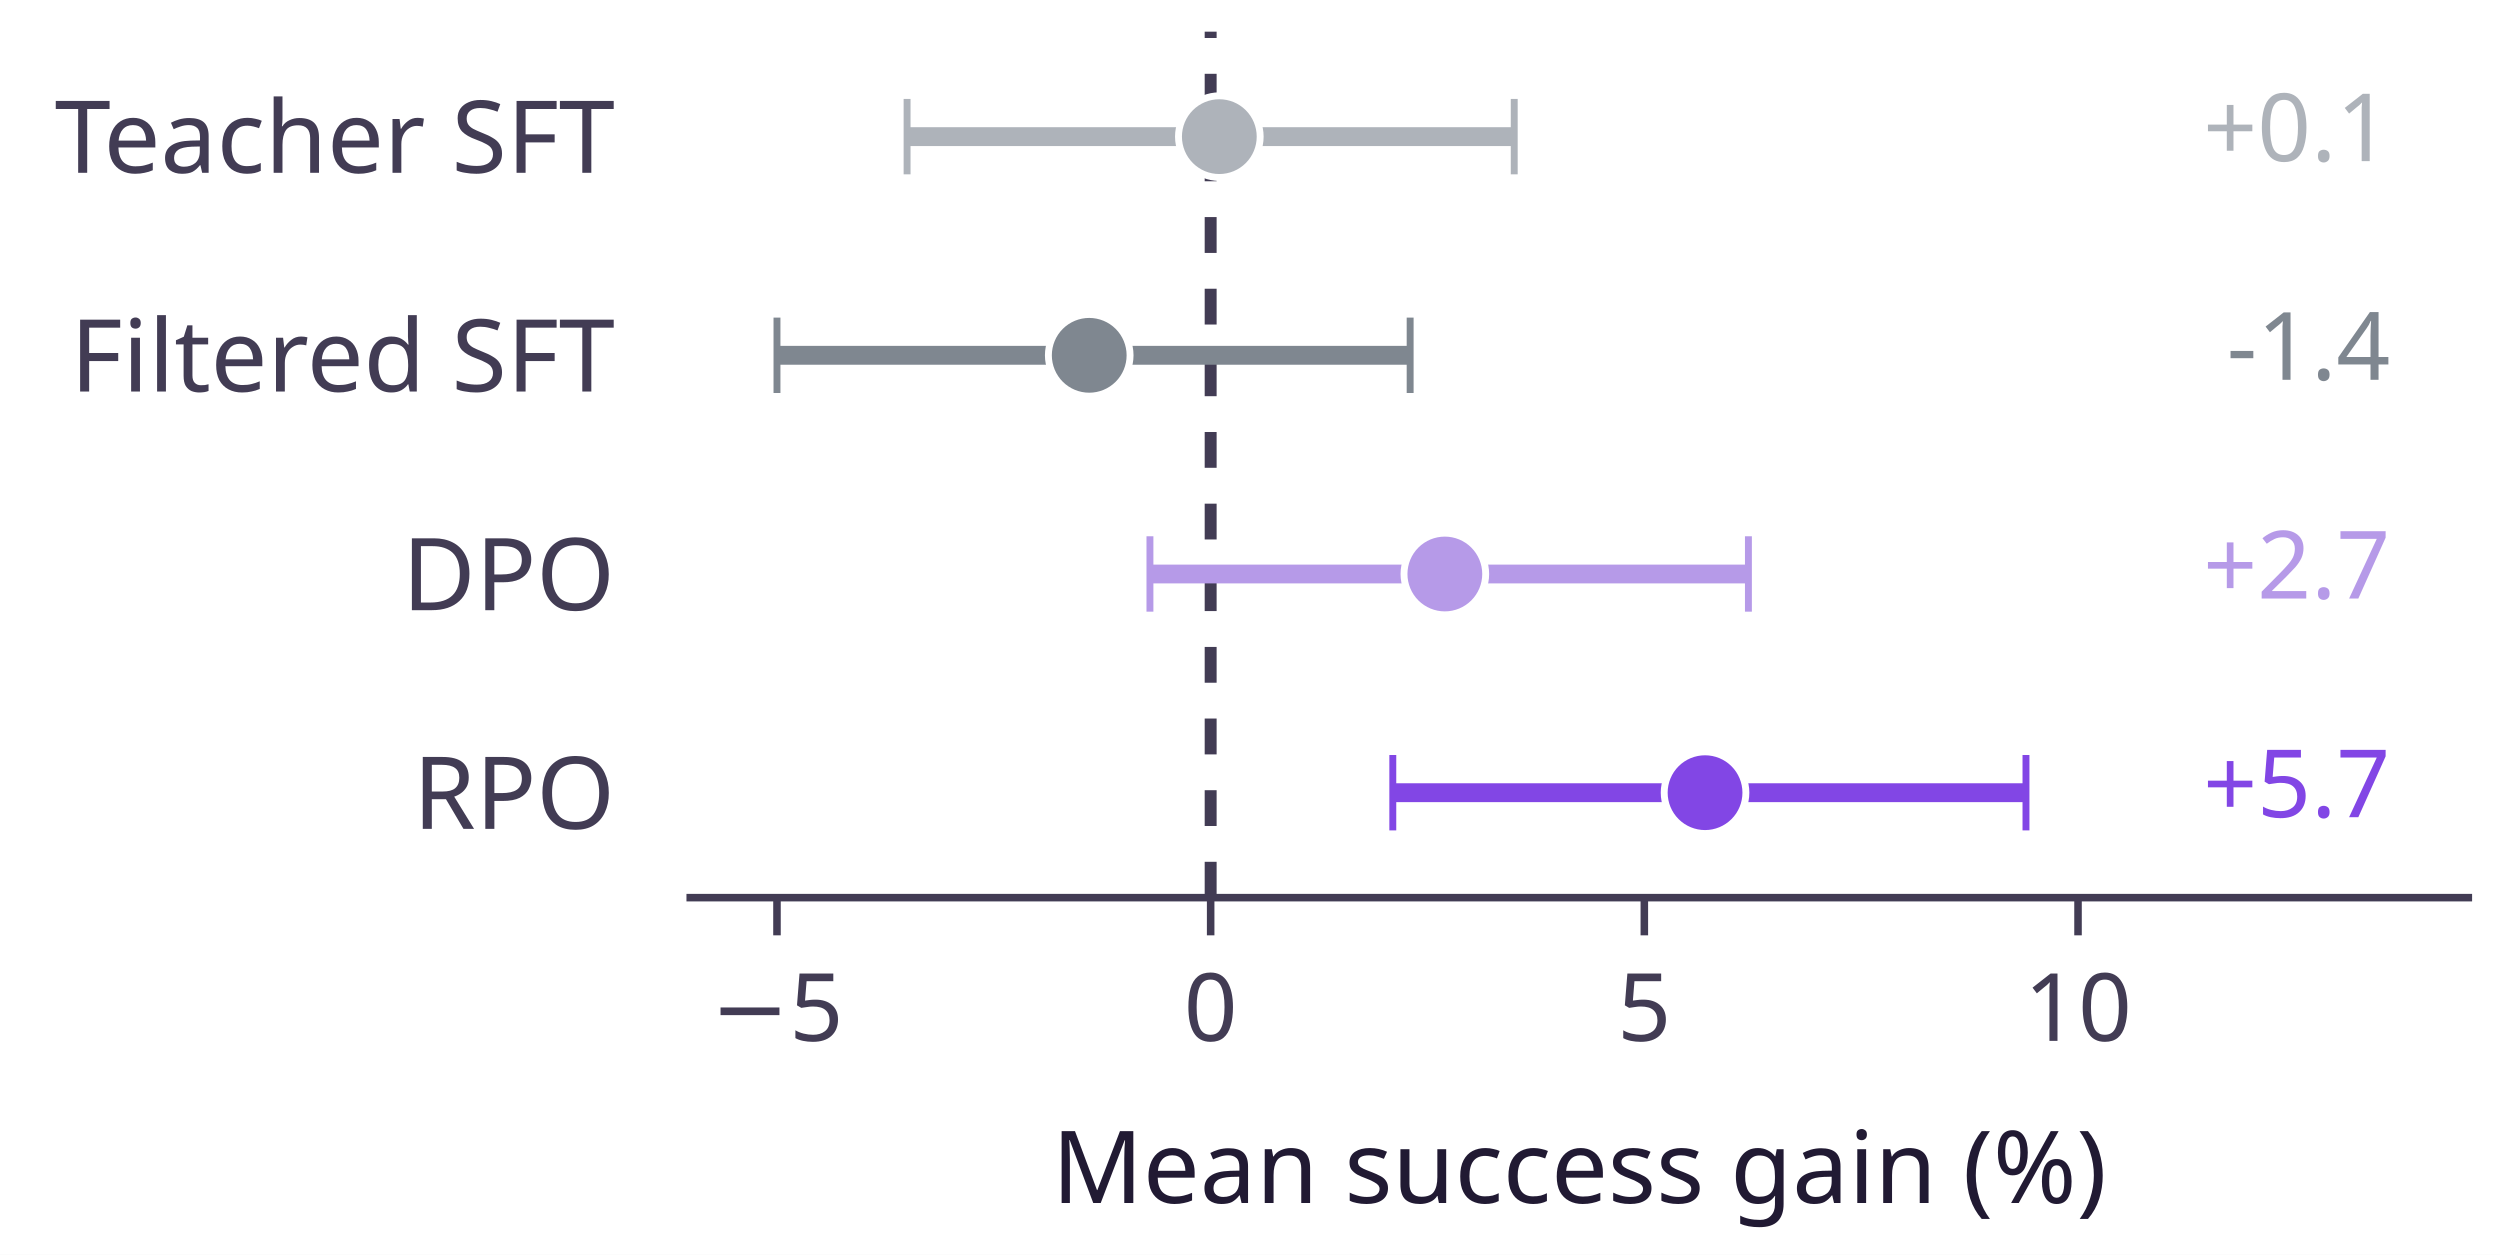
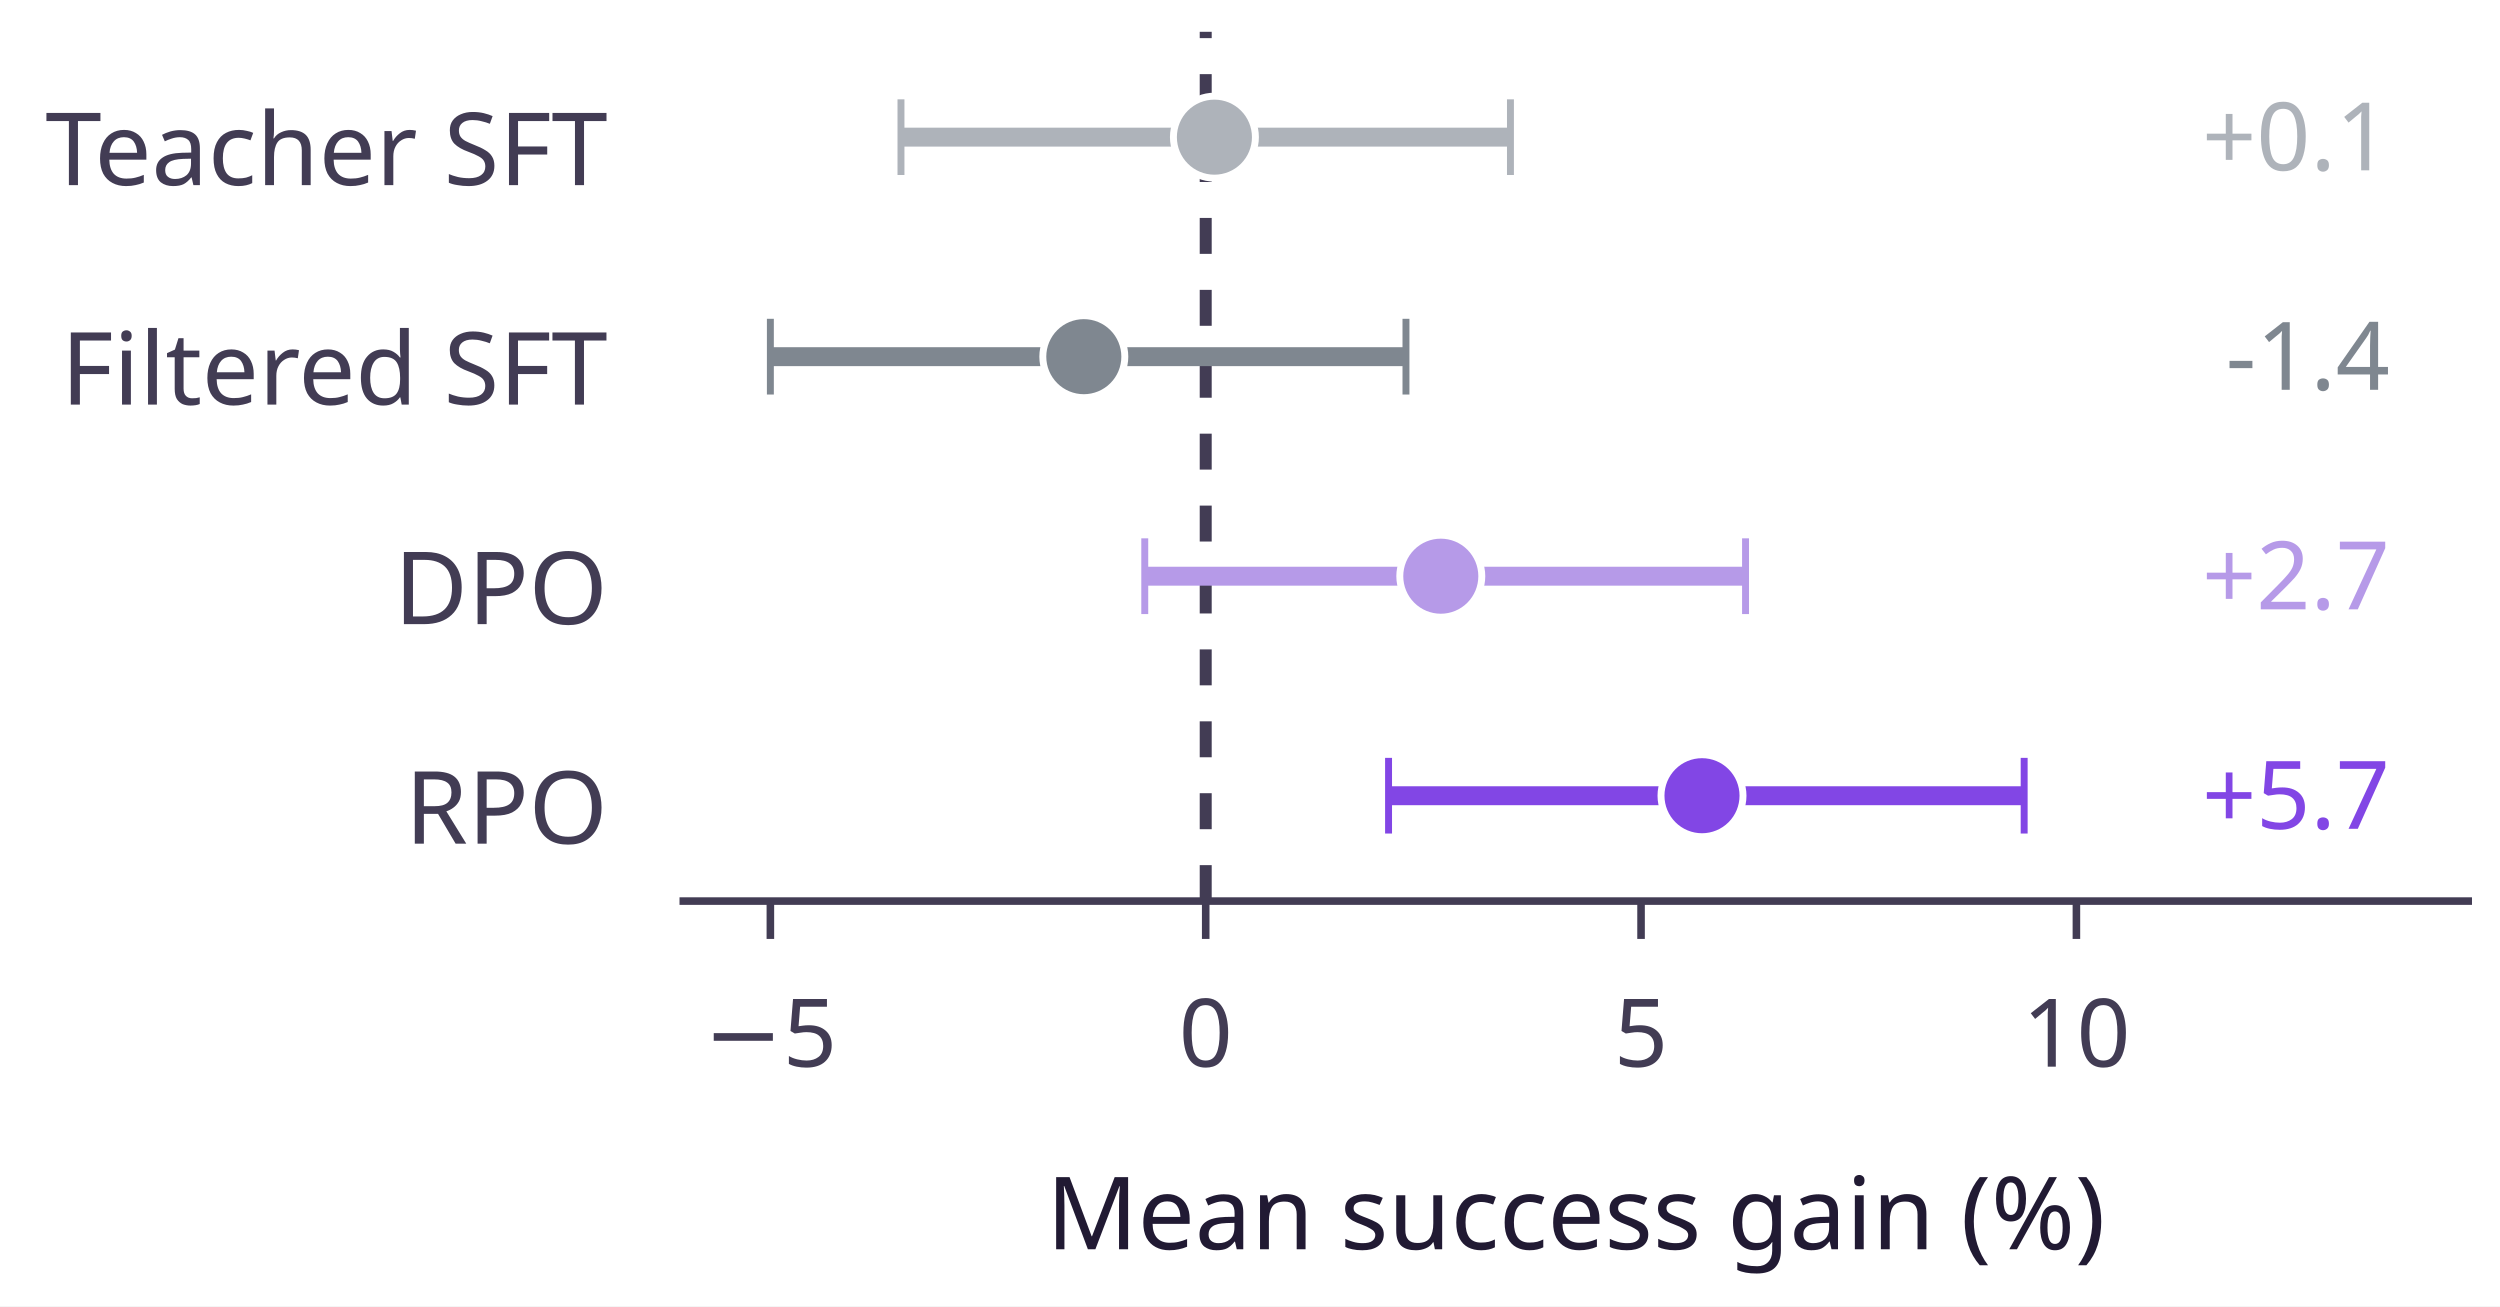
- <svg xmlns="http://www.w3.org/2000/svg" xmlns:xlink="http://www.w3.org/1999/xlink" width="198.921pt" height="99.844pt" viewBox="0 0 198.921 99.844" version="1.1">
+ <svg xmlns="http://www.w3.org/2000/svg" xmlns:xlink="http://www.w3.org/1999/xlink" width="198.161pt" height="103.544pt" viewBox="0 0 198.161 103.544" version="1.1">
  <defs>
    <style type="text/css">*{stroke-linejoin: round; stroke-linecap: butt}</style>
  </defs>
  <g id="figure_1">
    <g id="patch_1">
-       <path d="M 0 99.844 L 198.921 99.844 L 198.921 0 L 0 0 z " style="fill: #ffffff" />
+       <path d="M 0 103.544 L 198.161 103.544 L 198.161 0 L 0 0 z " style="fill: #ffffff" />
    </g>
    <g id="axes_1">
      <g id="patch_2">
-         <path d="M 54.921 71.424 L 196.401 71.424 L 196.401 2.52 L 54.921 2.52 z " style="fill: #ffffff" />
+         <path d="M 54.161 71.424 L 195.641 71.424 L 195.641 2.52 L 54.161 2.52 z " style="fill: #ffffff" />
      </g>
      <g id="line2d_1">
-         <path d="M 96.33 71.424 L 96.33 2.52 " clip-path="url(#p85eb3d40d7)" style="fill: none; stroke-dasharray: 2.85,2.85; stroke-dashoffset: 0; stroke: #423c54; stroke-width: 0.95" />
+         <path d="M 95.57 71.424 L 95.57 2.52 " clip-path="url(#p5254996f93)" style="fill: none; stroke-dasharray: 2.85,2.85; stroke-dashoffset: 0; stroke: #423c54; stroke-width: 0.95" />
      </g>
      <g id="matplotlib.axis_1">
        <g id="xtick_1">
          <g id="line2d_2">
            <defs>
-               <path id="ma4b4c11dc4" d="M 0 0 L 0 3 " style="stroke: #423c54; stroke-width: 0.6" />
+               <path id="m7cb237f4e1" d="M 0 0 L 0 3 " style="stroke: #423c54; stroke-width: 0.6" />
            </defs>
            <g>
-               <use xlink:href="#ma4b4c11dc4" x="61.823" y="71.424" style="fill: #423c54; stroke: #423c54; stroke-width: 0.6" />
+               <use xlink:href="#m7cb237f4e1" x="61.063" y="71.424" style="fill: #423c54; stroke: #423c54; stroke-width: 0.6" />
            </g>
          </g>
          <g id="text_1">
-             <text style="fill: #423c54; font: 7.5px 'Albert Sans'; text-anchor: middle" x="61.823" y="82.824" transform="rotate(-0 61.82271 82.824)">−5</text>
+             <text style="font-size: 7.5px; font-family: 'Albert Sans'; text-anchor: middle; fill: #423c54" x="61.063" y="84.549" transform="rotate(-0 61.06271 84.549)">−5</text>
          </g>
        </g>
        <g id="xtick_2">
          <g id="line2d_3">
            <g>
-               <use xlink:href="#ma4b4c11dc4" x="96.33" y="71.424" style="fill: #423c54; stroke: #423c54; stroke-width: 0.6" />
+               <use xlink:href="#m7cb237f4e1" x="95.57" y="71.424" style="fill: #423c54; stroke: #423c54; stroke-width: 0.6" />
            </g>
          </g>
          <g id="text_2">
-             <text style="fill: #423c54; font: 7.5px 'Albert Sans'; text-anchor: middle" x="96.33" y="82.824" transform="rotate(-0 96.33003 82.824)">0</text>
+             <text style="font-size: 7.5px; font-family: 'Albert Sans'; text-anchor: middle; fill: #423c54" x="95.57" y="84.549" transform="rotate(-0 95.57003 84.549)">0</text>
          </g>
        </g>
        <g id="xtick_3">
          <g id="line2d_4">
            <g>
-               <use xlink:href="#ma4b4c11dc4" x="130.837" y="71.424" style="fill: #423c54; stroke: #423c54; stroke-width: 0.6" />
+               <use xlink:href="#m7cb237f4e1" x="130.077" y="71.424" style="fill: #423c54; stroke: #423c54; stroke-width: 0.6" />
            </g>
          </g>
          <g id="text_3">
-             <text style="fill: #423c54; font: 7.5px 'Albert Sans'; text-anchor: middle" x="130.837" y="82.824" transform="rotate(-0 130.8373 82.824)">5</text>
+             <text style="font-size: 7.5px; font-family: 'Albert Sans'; text-anchor: middle; fill: #423c54" x="130.077" y="84.549" transform="rotate(-0 130.0773 84.549)">5</text>
          </g>
        </g>
        <g id="xtick_4">
          <g id="line2d_5">
            <g>
-               <use xlink:href="#ma4b4c11dc4" x="165.345" y="71.424" style="fill: #423c54; stroke: #423c54; stroke-width: 0.6" />
+               <use xlink:href="#m7cb237f4e1" x="164.585" y="71.424" style="fill: #423c54; stroke: #423c54; stroke-width: 0.6" />
            </g>
          </g>
          <g id="text_4">
-             <text style="fill: #423c54; font: 7.5px 'Albert Sans'; text-anchor: middle" x="165.345" y="82.824" transform="rotate(-0 165.3447 82.824)">10</text>
+             <text style="font-size: 7.5px; font-family: 'Albert Sans'; text-anchor: middle; fill: #423c54" x="164.585" y="84.549" transform="rotate(-0 164.5847 84.549)">10</text>
          </g>
        </g>
        <g id="text_5">
-           <text style="fill: #211a33; font: 8px 'Albert Sans'; text-anchor: middle" x="125.661" y="95.724" transform="rotate(-0 125.6612 95.724)">Mean success gain (%)</text>
+           <text style="font-size: 8px; font-family: 'Albert Sans'; text-anchor: middle; fill: #211a33" x="124.901" y="99.024" transform="rotate(-0 124.9013 99.024)">Mean success gain (%)</text>
        </g>
      </g>
      <g id="matplotlib.axis_2">
        <g id="ytick_1">
          <g id="line2d_6" />
          <g id="text_6">
-             <text style="fill: #423c54; font: 8px 'Albert Sans'; text-anchor: end" x="48.921" y="13.752" transform="rotate(-0 48.92125 13.752)">Teacher SFT</text>
+             <text style="font-size: 8px; font-family: 'Albert Sans'; text-anchor: end; fill: #423c54" x="48.161" y="14.672" transform="rotate(-0 48.16125 14.672)">Teacher SFT</text>
          </g>
        </g>
        <g id="ytick_2">
          <g id="line2d_7" />
          <g id="text_7">
-             <text style="fill: #423c54; font: 8px 'Albert Sans'; text-anchor: end" x="48.921" y="31.152" transform="rotate(-0 48.92125 31.152)">Filtered SFT</text>
+             <text style="font-size: 8px; font-family: 'Albert Sans'; text-anchor: end; fill: #423c54" x="48.161" y="32.072" transform="rotate(-0 48.16125 32.072)">Filtered SFT</text>
          </g>
        </g>
        <g id="ytick_3">
          <g id="line2d_8" />
          <g id="text_8">
-             <text style="fill: #423c54; font: 8px 'Albert Sans'; text-anchor: end" x="48.921" y="48.552" transform="rotate(-0 48.92125 48.552)">DPO</text>
+             <text style="font-size: 8px; font-family: 'Albert Sans'; text-anchor: end; fill: #423c54" x="48.161" y="49.472" transform="rotate(-0 48.16125 49.472)">DPO</text>
          </g>
        </g>
        <g id="ytick_4">
          <g id="line2d_9" />
          <g id="text_9">
-             <text style="fill: #423c54; font: 8px 'Albert Sans'; text-anchor: end" x="48.921" y="65.952" transform="rotate(-0 48.92125 65.952)">RPO</text>
+             <text style="font-size: 8px; font-family: 'Albert Sans'; text-anchor: end; fill: #423c54" x="48.161" y="66.872" transform="rotate(-0 48.16125 66.872)">RPO</text>
          </g>
        </g>
      </g>
      <g id="patch_3">
-         <path d="M 54.921 71.424 L 196.401 71.424 " style="fill: none; stroke: #423c54; stroke-width: 0.6; stroke-linejoin: miter; stroke-linecap: square" />
+         <path d="M 54.161 71.424 L 195.641 71.424 " style="fill: none; stroke: #423c54; stroke-width: 0.6; stroke-linejoin: miter; stroke-linecap: square" />
      </g>
      <g id="LineCollection_1">
-         <path d="M 72.175 10.872 L 120.485 10.872 " clip-path="url(#p85eb3d40d7)" style="fill: none; stroke: #aeb3ba; stroke-width: 1.5" />
+         <path d="M 71.415 10.872 L 119.725 10.872 " clip-path="url(#p5254996f93)" style="fill: none; stroke: #aeb3ba; stroke-width: 1.5" />
      </g>
      <g id="line2d_10">
        <defs>
-           <path id="md7b3e9fa80" d="M 0 3 L 0 -3 " style="stroke: #aeb3ba; stroke-width: 0.55" />
-         </defs>
-         <g clip-path="url(#p85eb3d40d7)">
-           <use xlink:href="#md7b3e9fa80" x="72.175" y="10.872" style="fill: #aeb3ba; stroke: #aeb3ba; stroke-width: 0.55" />
+           <path id="m65e46a189d" d="M 0 3 L 0 -3 " style="stroke: #aeb3ba; stroke-width: 0.55" />
+         </defs>
+         <g clip-path="url(#p5254996f93)">
+           <use xlink:href="#m65e46a189d" x="71.415" y="10.872" style="fill: #aeb3ba; stroke: #aeb3ba; stroke-width: 0.55" />
        </g>
      </g>
      <g id="line2d_11">
-         <g clip-path="url(#p85eb3d40d7)">
-           <use xlink:href="#md7b3e9fa80" x="120.485" y="10.872" style="fill: #aeb3ba; stroke: #aeb3ba; stroke-width: 0.55" />
+         <g clip-path="url(#p5254996f93)">
+           <use xlink:href="#m65e46a189d" x="119.725" y="10.872" style="fill: #aeb3ba; stroke: #aeb3ba; stroke-width: 0.55" />
        </g>
      </g>
      <g id="text_10">
-         <text style="fill: #aeb3ba; font: 7.5px 'Albert Sans'; text-anchor: end" x="190.19" y="12.822" transform="rotate(-0 190.1899 12.822)">+0.1</text>
+         <text style="font-size: 7.5px; font-family: 'Albert Sans'; text-anchor: end; fill: #aeb3ba" x="189.43" y="13.497" transform="rotate(-0 189.4299 13.497)">+0.1</text>
      </g>
      <g id="LineCollection_2">
-         <path d="M 61.823 28.272 L 112.203 28.272 " clip-path="url(#p85eb3d40d7)" style="fill: none; stroke: #7f8790; stroke-width: 1.5" />
+         <path d="M 61.063 28.272 L 111.443 28.272 " clip-path="url(#p5254996f93)" style="fill: none; stroke: #7f8790; stroke-width: 1.5" />
      </g>
      <g id="line2d_12">
        <defs>
-           <path id="m55499c81b4" d="M 0 3 L 0 -3 " style="stroke: #7f8790; stroke-width: 0.55" />
-         </defs>
-         <g clip-path="url(#p85eb3d40d7)">
-           <use xlink:href="#m55499c81b4" x="61.823" y="28.272" style="fill: #7f8790; stroke: #7f8790; stroke-width: 0.55" />
+           <path id="m472d08f75a" d="M 0 3 L 0 -3 " style="stroke: #7f8790; stroke-width: 0.55" />
+         </defs>
+         <g clip-path="url(#p5254996f93)">
+           <use xlink:href="#m472d08f75a" x="61.063" y="28.272" style="fill: #7f8790; stroke: #7f8790; stroke-width: 0.55" />
        </g>
      </g>
      <g id="line2d_13">
-         <g clip-path="url(#p85eb3d40d7)">
-           <use xlink:href="#m55499c81b4" x="112.203" y="28.272" style="fill: #7f8790; stroke: #7f8790; stroke-width: 0.55" />
+         <g clip-path="url(#p5254996f93)">
+           <use xlink:href="#m472d08f75a" x="111.443" y="28.272" style="fill: #7f8790; stroke: #7f8790; stroke-width: 0.55" />
        </g>
      </g>
      <g id="text_11">
-         <text style="fill: #7f8790; font: 7.5px 'Albert Sans'; text-anchor: end" x="190.19" y="30.222" transform="rotate(-0 190.1899 30.222)">-1.4</text>
+         <text style="font-size: 7.5px; font-family: 'Albert Sans'; text-anchor: end; fill: #7f8790" x="189.43" y="30.897" transform="rotate(-0 189.4299 30.897)">-1.4</text>
      </g>
      <g id="LineCollection_3">
-         <path d="M 91.499 45.672 L 139.119 45.672 " clip-path="url(#p85eb3d40d7)" style="fill: none; stroke: #b69ae8; stroke-width: 1.5" />
+         <path d="M 90.739 45.672 L 138.359 45.672 " clip-path="url(#p5254996f93)" style="fill: none; stroke: #b69ae8; stroke-width: 1.5" />
      </g>
      <g id="line2d_14">
        <defs>
-           <path id="m18342db72a" d="M 0 3 L 0 -3 " style="stroke: #b69ae8; stroke-width: 0.55" />
-         </defs>
-         <g clip-path="url(#p85eb3d40d7)">
-           <use xlink:href="#m18342db72a" x="91.499" y="45.672" style="fill: #b69ae8; stroke: #b69ae8; stroke-width: 0.55" />
+           <path id="m7d71a86fd8" d="M 0 3 L 0 -3 " style="stroke: #b69ae8; stroke-width: 0.55" />
+         </defs>
+         <g clip-path="url(#p5254996f93)">
+           <use xlink:href="#m7d71a86fd8" x="90.739" y="45.672" style="fill: #b69ae8; stroke: #b69ae8; stroke-width: 0.55" />
        </g>
      </g>
      <g id="line2d_15">
-         <g clip-path="url(#p85eb3d40d7)">
-           <use xlink:href="#m18342db72a" x="139.119" y="45.672" style="fill: #b69ae8; stroke: #b69ae8; stroke-width: 0.55" />
+         <g clip-path="url(#p5254996f93)">
+           <use xlink:href="#m7d71a86fd8" x="138.359" y="45.672" style="fill: #b69ae8; stroke: #b69ae8; stroke-width: 0.55" />
        </g>
      </g>
      <g id="text_12">
-         <text style="fill: #b69ae8; font: 7.5px 'Albert Sans'; text-anchor: end" x="190.19" y="47.622" transform="rotate(-0 190.1899 47.622)">+2.7</text>
+         <text style="font-size: 7.5px; font-family: 'Albert Sans'; text-anchor: end; fill: #b69ae8" x="189.43" y="48.297" transform="rotate(-0 189.4299 48.297)">+2.7</text>
      </g>
      <g id="LineCollection_4">
-         <path d="M 110.823 63.072 L 161.204 63.072 " clip-path="url(#p85eb3d40d7)" style="fill: none; stroke: #8246e5; stroke-width: 1.5" />
+         <path d="M 110.063 63.072 L 160.444 63.072 " clip-path="url(#p5254996f93)" style="fill: none; stroke: #8246e5; stroke-width: 1.5" />
      </g>
      <g id="line2d_16">
        <defs>
-           <path id="m92808b2055" d="M 0 3 L 0 -3 " style="stroke: #8246e5; stroke-width: 0.55" />
-         </defs>
-         <g clip-path="url(#p85eb3d40d7)">
-           <use xlink:href="#m92808b2055" x="110.823" y="63.072" style="fill: #8246e5; stroke: #8246e5; stroke-width: 0.55" />
+           <path id="m4bda0407af" d="M 0 3 L 0 -3 " style="stroke: #8246e5; stroke-width: 0.55" />
+         </defs>
+         <g clip-path="url(#p5254996f93)">
+           <use xlink:href="#m4bda0407af" x="110.063" y="63.072" style="fill: #8246e5; stroke: #8246e5; stroke-width: 0.55" />
        </g>
      </g>
      <g id="line2d_17">
-         <g clip-path="url(#p85eb3d40d7)">
-           <use xlink:href="#m92808b2055" x="161.204" y="63.072" style="fill: #8246e5; stroke: #8246e5; stroke-width: 0.55" />
+         <g clip-path="url(#p5254996f93)">
+           <use xlink:href="#m4bda0407af" x="160.444" y="63.072" style="fill: #8246e5; stroke: #8246e5; stroke-width: 0.55" />
        </g>
      </g>
      <g id="text_13">
-         <text style="fill: #8246e5; font: 7.5px 'Albert Sans'; text-anchor: end" x="190.19" y="65.022" transform="rotate(-0 190.1899 65.022)">+5.7</text>
+         <text style="font-size: 7.5px; font-family: 'Albert Sans'; text-anchor: end; fill: #8246e5" x="189.43" y="65.697" transform="rotate(-0 189.4299 65.697)">+5.7</text>
      </g>
      <g id="line2d_18">
        <defs>
-           <path id="mf842960fe1" d="M 0 3.25 C 0.862 3.25 1.689 2.908 2.298 2.298 C 2.908 1.689 3.25 0.862 3.25 0 C 3.25 -0.862 2.908 -1.689 2.298 -2.298 C 1.689 -2.908 0.862 -3.25 0 -3.25 C -0.862 -3.25 -1.689 -2.908 -2.298 -2.298 C -2.908 -1.689 -3.25 -0.862 -3.25 0 C -3.25 0.862 -2.908 1.689 -2.298 2.298 C -1.689 2.908 -0.862 3.25 0 3.25 z " style="stroke: #ffffff; stroke-width: 0.55" />
-         </defs>
-         <g clip-path="url(#p85eb3d40d7)">
-           <use xlink:href="#mf842960fe1" x="97.02" y="10.872" style="fill: #aeb3ba; stroke: #ffffff; stroke-width: 0.55" />
+           <path id="mfea15b3c38" d="M 0 3.25 C 0.862 3.25 1.689 2.908 2.298 2.298 C 2.908 1.689 3.25 0.862 3.25 0 C 3.25 -0.862 2.908 -1.689 2.298 -2.298 C 1.689 -2.908 0.862 -3.25 0 -3.25 C -0.862 -3.25 -1.689 -2.908 -2.298 -2.298 C -2.908 -1.689 -3.25 -0.862 -3.25 0 C -3.25 0.862 -2.908 1.689 -2.298 2.298 C -1.689 2.908 -0.862 3.25 0 3.25 z " style="stroke: #ffffff; stroke-width: 0.55" />
+         </defs>
+         <g clip-path="url(#p5254996f93)">
+           <use xlink:href="#mfea15b3c38" x="96.26" y="10.872" style="fill: #aeb3ba; stroke: #ffffff; stroke-width: 0.55" />
        </g>
      </g>
      <g id="line2d_19">
        <defs>
-           <path id="m7436b61536" d="M 0 3.25 C 0.862 3.25 1.689 2.908 2.298 2.298 C 2.908 1.689 3.25 0.862 3.25 0 C 3.25 -0.862 2.908 -1.689 2.298 -2.298 C 1.689 -2.908 0.862 -3.25 0 -3.25 C -0.862 -3.25 -1.689 -2.908 -2.298 -2.298 C -2.908 -1.689 -3.25 -0.862 -3.25 0 C -3.25 0.862 -2.908 1.689 -2.298 2.298 C -1.689 2.908 -0.862 3.25 0 3.25 z " style="stroke: #ffffff; stroke-width: 0.55" />
-         </defs>
-         <g clip-path="url(#p85eb3d40d7)">
-           <use xlink:href="#m7436b61536" x="86.668" y="28.272" style="fill: #7f8790; stroke: #ffffff; stroke-width: 0.55" />
+           <path id="m75a12318b2" d="M 0 3.25 C 0.862 3.25 1.689 2.908 2.298 2.298 C 2.908 1.689 3.25 0.862 3.25 0 C 3.25 -0.862 2.908 -1.689 2.298 -2.298 C 1.689 -2.908 0.862 -3.25 0 -3.25 C -0.862 -3.25 -1.689 -2.908 -2.298 -2.298 C -2.908 -1.689 -3.25 -0.862 -3.25 0 C -3.25 0.862 -2.908 1.689 -2.298 2.298 C -1.689 2.908 -0.862 3.25 0 3.25 z " style="stroke: #ffffff; stroke-width: 0.55" />
+         </defs>
+         <g clip-path="url(#p5254996f93)">
+           <use xlink:href="#m75a12318b2" x="85.908" y="28.272" style="fill: #7f8790; stroke: #ffffff; stroke-width: 0.55" />
        </g>
      </g>
      <g id="line2d_20">
        <defs>
-           <path id="m37b01e3b72" d="M 0 3.25 C 0.862 3.25 1.689 2.908 2.298 2.298 C 2.908 1.689 3.25 0.862 3.25 0 C 3.25 -0.862 2.908 -1.689 2.298 -2.298 C 1.689 -2.908 0.862 -3.25 0 -3.25 C -0.862 -3.25 -1.689 -2.908 -2.298 -2.298 C -2.908 -1.689 -3.25 -0.862 -3.25 0 C -3.25 0.862 -2.908 1.689 -2.298 2.298 C -1.689 2.908 -0.862 3.25 0 3.25 z " style="stroke: #ffffff; stroke-width: 0.55" />
-         </defs>
-         <g clip-path="url(#p85eb3d40d7)">
-           <use xlink:href="#m37b01e3b72" x="114.964" y="45.672" style="fill: #b69ae8; stroke: #ffffff; stroke-width: 0.55" />
+           <path id="m5ab3abb08d" d="M 0 3.25 C 0.862 3.25 1.689 2.908 2.298 2.298 C 2.908 1.689 3.25 0.862 3.25 0 C 3.25 -0.862 2.908 -1.689 2.298 -2.298 C 1.689 -2.908 0.862 -3.25 0 -3.25 C -0.862 -3.25 -1.689 -2.908 -2.298 -2.298 C -2.908 -1.689 -3.25 -0.862 -3.25 0 C -3.25 0.862 -2.908 1.689 -2.298 2.298 C -1.689 2.908 -0.862 3.25 0 3.25 z " style="stroke: #ffffff; stroke-width: 0.55" />
+         </defs>
+         <g clip-path="url(#p5254996f93)">
+           <use xlink:href="#m5ab3abb08d" x="114.204" y="45.672" style="fill: #b69ae8; stroke: #ffffff; stroke-width: 0.55" />
        </g>
      </g>
      <g id="line2d_21">
        <defs>
-           <path id="mbcbfbccd1e" d="M 0 3.25 C 0.862 3.25 1.689 2.908 2.298 2.298 C 2.908 1.689 3.25 0.862 3.25 0 C 3.25 -0.862 2.908 -1.689 2.298 -2.298 C 1.689 -2.908 0.862 -3.25 0 -3.25 C -0.862 -3.25 -1.689 -2.908 -2.298 -2.298 C -2.908 -1.689 -3.25 -0.862 -3.25 0 C -3.25 0.862 -2.908 1.689 -2.298 2.298 C -1.689 2.908 -0.862 3.25 0 3.25 z " style="stroke: #ffffff; stroke-width: 0.55" />
-         </defs>
-         <g clip-path="url(#p85eb3d40d7)">
-           <use xlink:href="#mbcbfbccd1e" x="135.668" y="63.072" style="fill: #8246e5; stroke: #ffffff; stroke-width: 0.55" />
+           <path id="mf3296efcfa" d="M 0 3.25 C 0.862 3.25 1.689 2.908 2.298 2.298 C 2.908 1.689 3.25 0.862 3.25 0 C 3.25 -0.862 2.908 -1.689 2.298 -2.298 C 1.689 -2.908 0.862 -3.25 0 -3.25 C -0.862 -3.25 -1.689 -2.908 -2.298 -2.298 C -2.908 -1.689 -3.25 -0.862 -3.25 0 C -3.25 0.862 -2.908 1.689 -2.298 2.298 C -1.689 2.908 -0.862 3.25 0 3.25 z " style="stroke: #ffffff; stroke-width: 0.55" />
+         </defs>
+         <g clip-path="url(#p5254996f93)">
+           <use xlink:href="#mf3296efcfa" x="134.908" y="63.072" style="fill: #8246e5; stroke: #ffffff; stroke-width: 0.55" />
        </g>
      </g>
    </g>
  </g>
  <defs>
-     <clipPath id="p85eb3d40d7">
-       <rect x="54.921" y="2.52" width="141.48" height="68.904" />
+     <clipPath id="p5254996f93">
+       <rect x="54.161" y="2.52" width="141.48" height="68.904" />
    </clipPath>
  </defs>
</svg>
